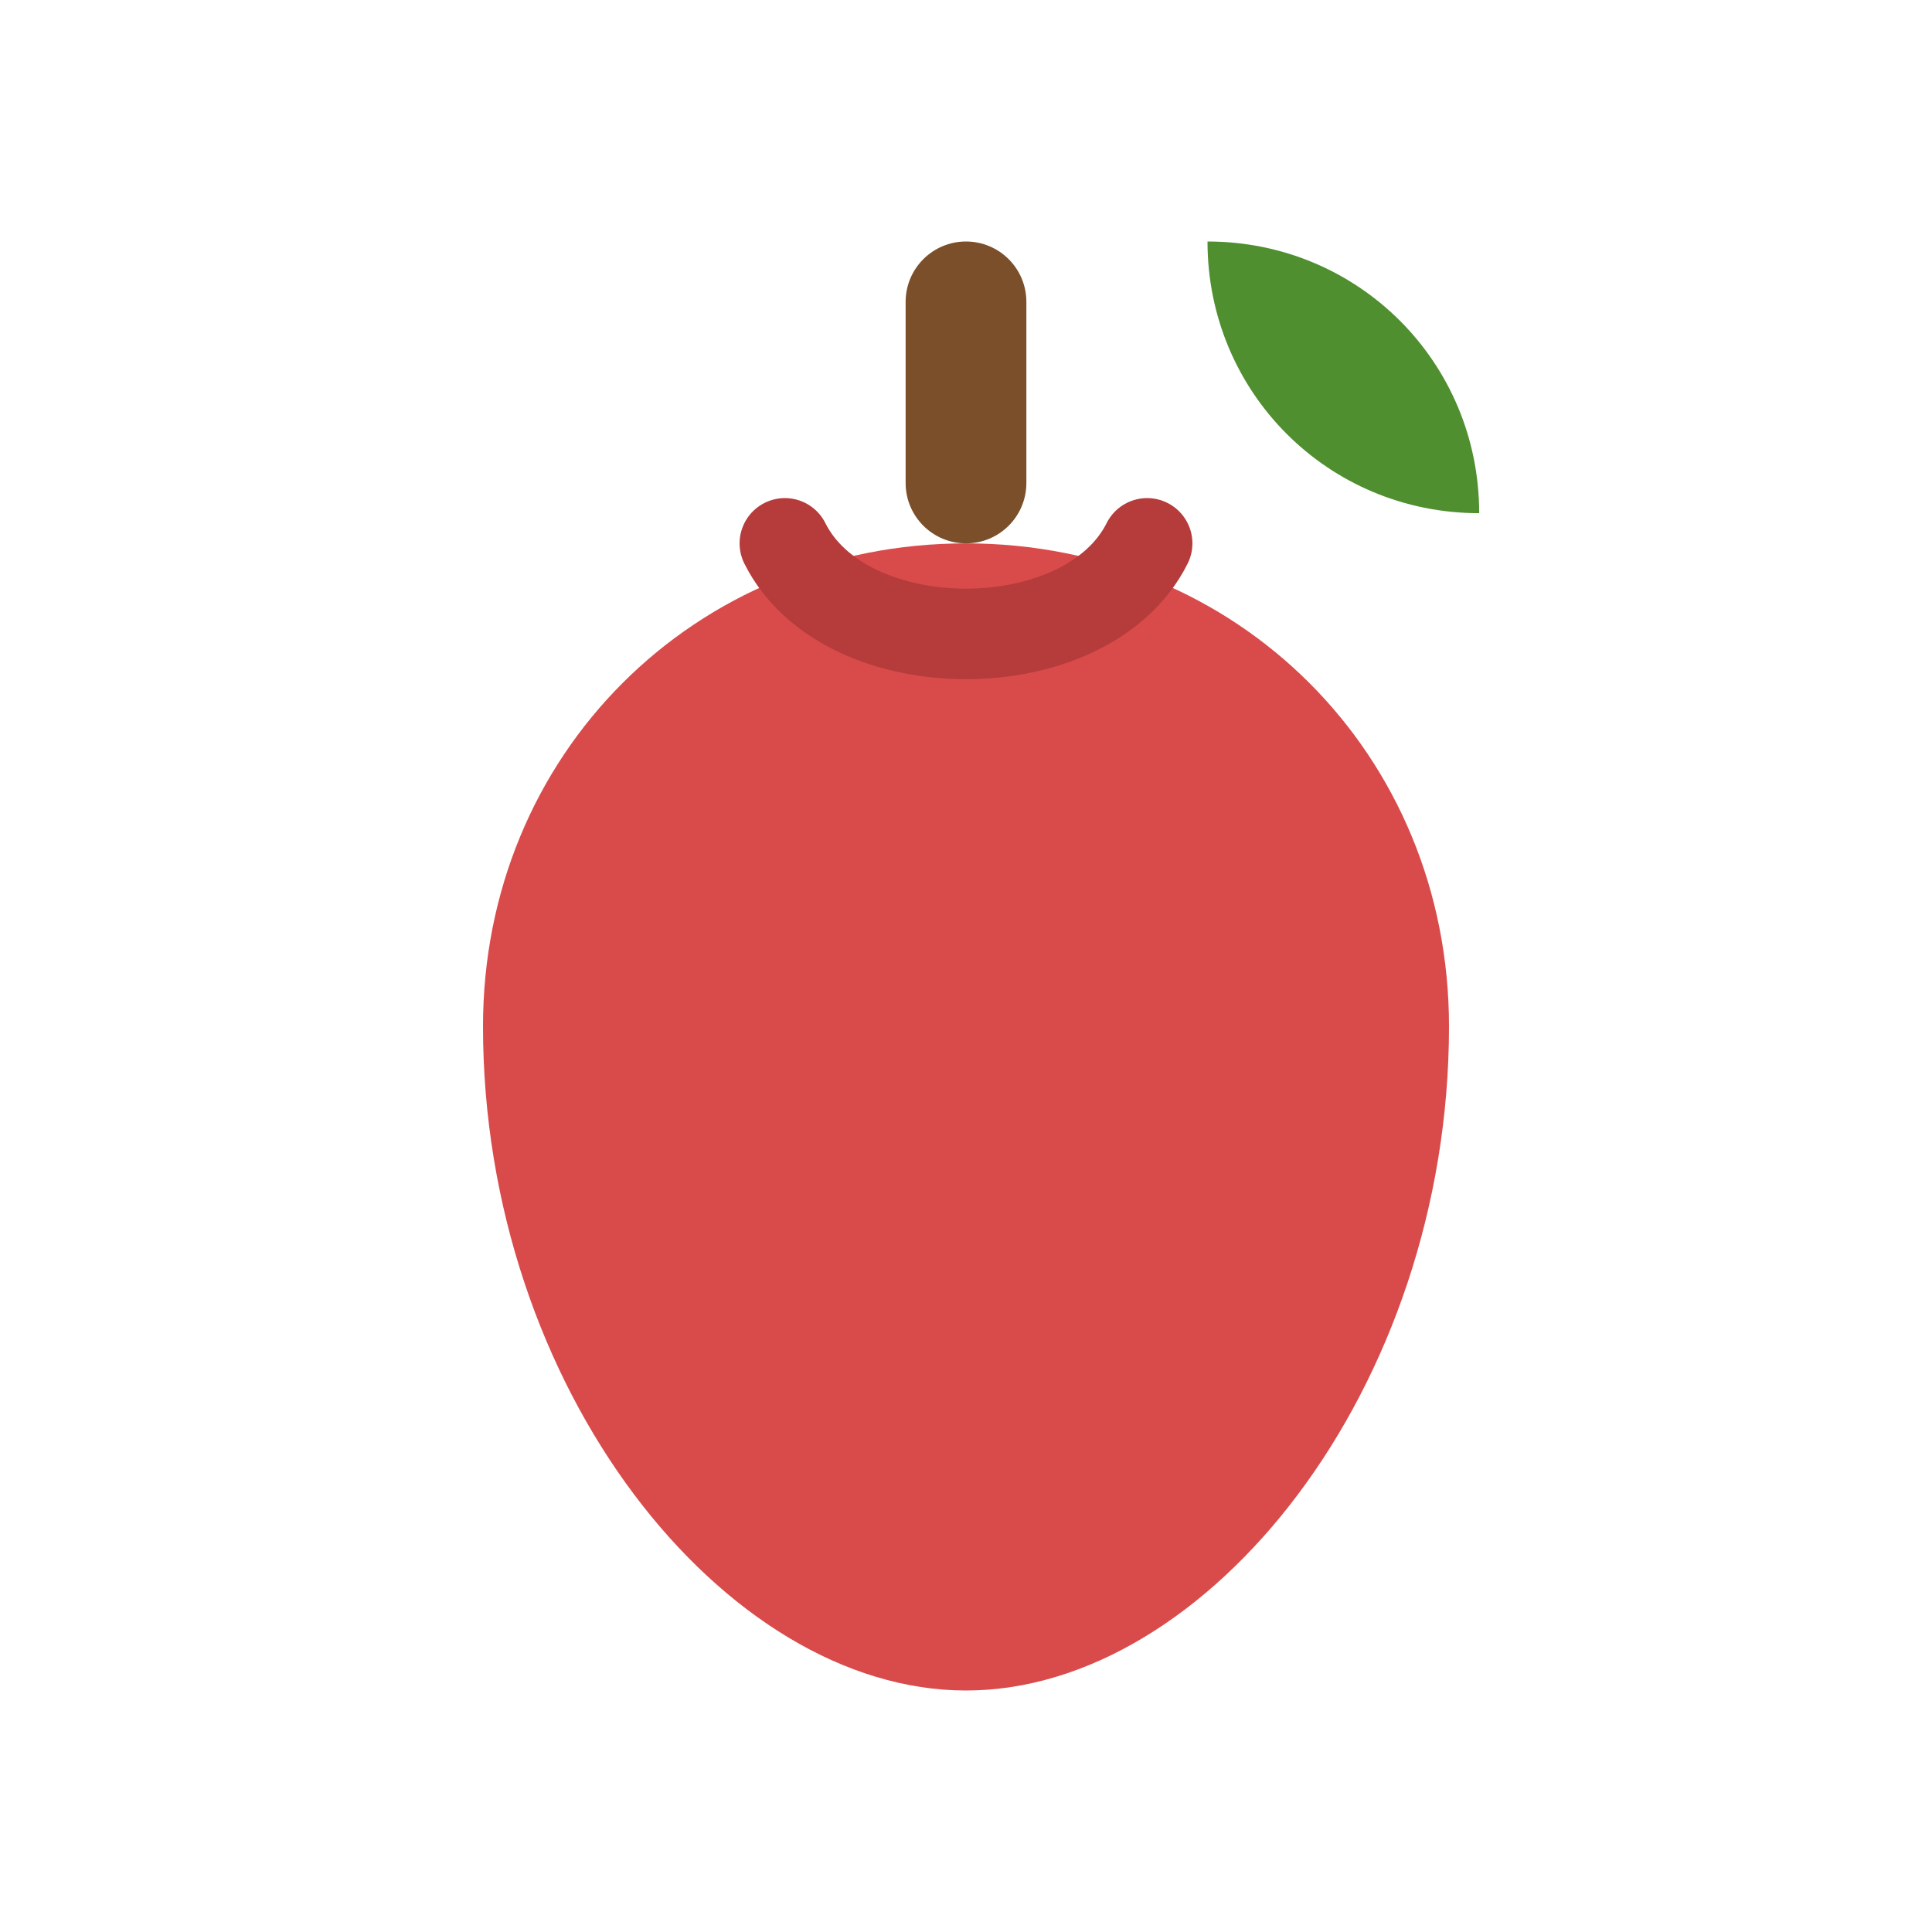
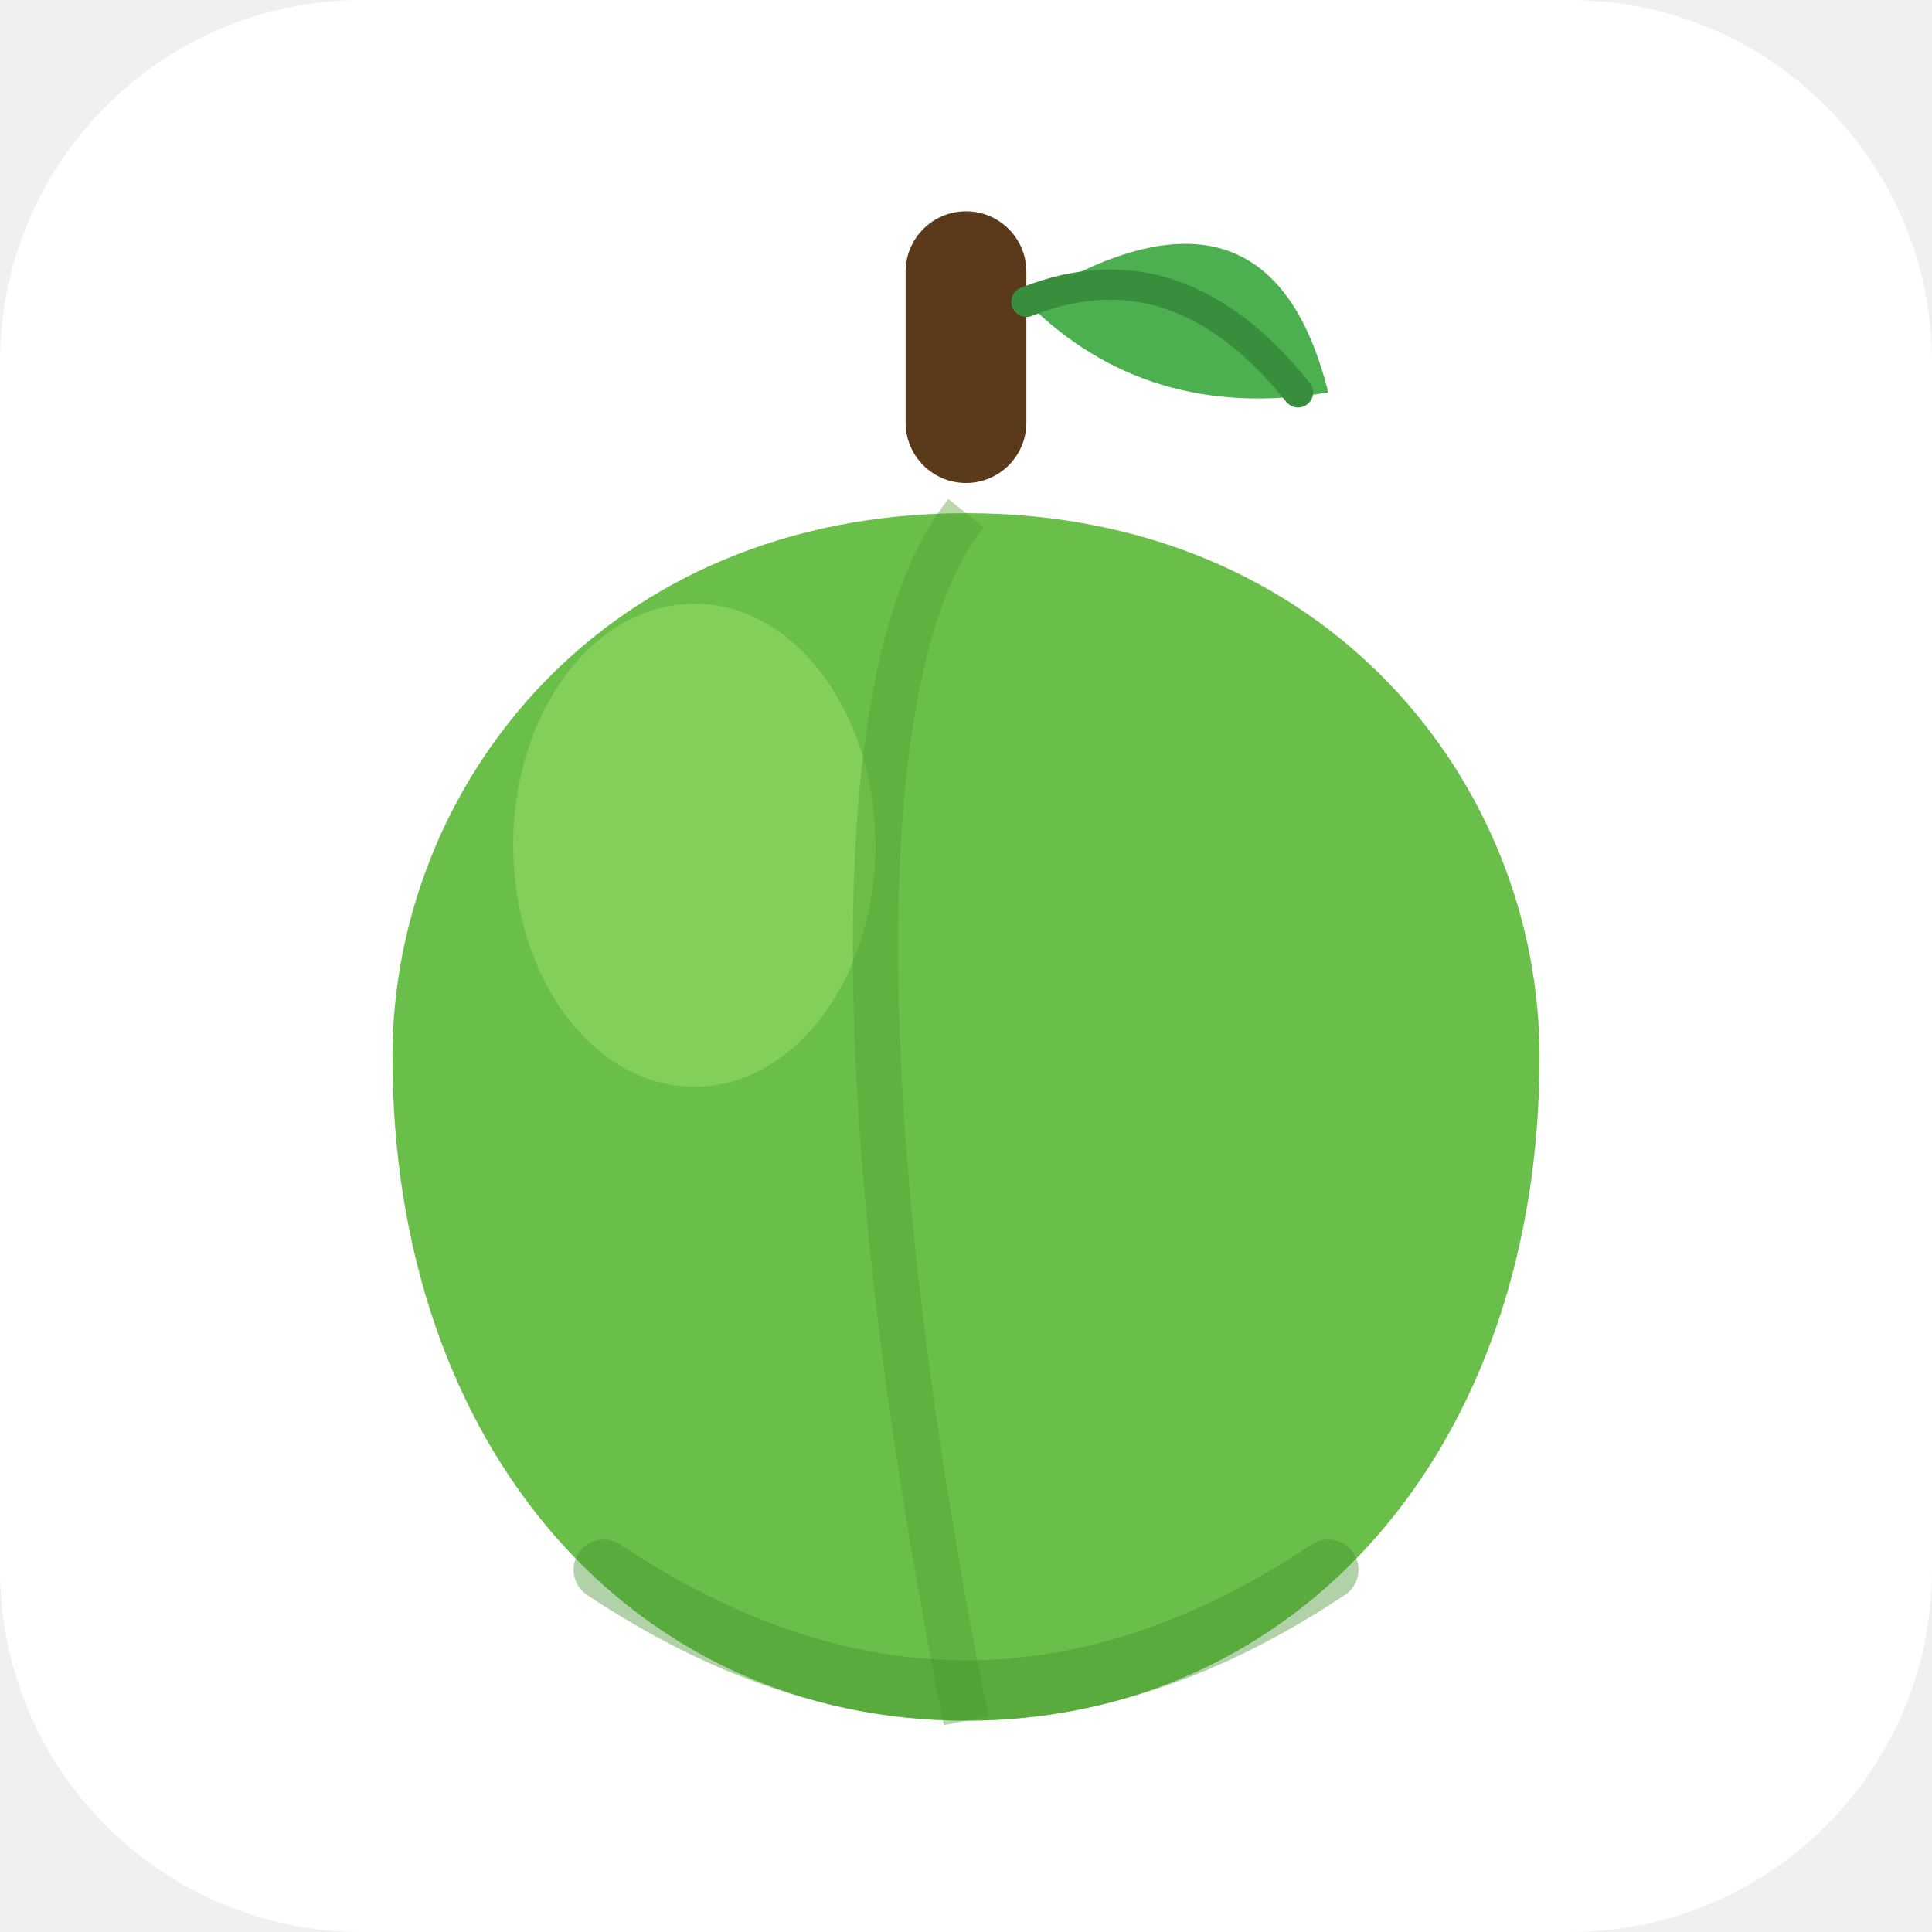
- <svg xmlns="http://www.w3.org/2000/svg" viewBox="0 0 64 64" role="img" aria-label="Manzana">
-   <rect width="64" height="64" fill="white" />
-   <rect x="30" y="8" width="4" height="10" rx="2" fill="#7b4f2a" />
-   <path d="M40 8c5 0 9 4 9 9-5 0-9-4-9-9z" fill="#4f8f2f" />
-   <path d="M32 18c-9 0-16 7-16 16 0 12 8 22 16 22s16-10 16-22c0-9-7-16-16-16z" fill="#d94b4b" />
-   <path d="M26 18c2 4 10 4 12 0" stroke="#b63b3b" stroke-width="3" stroke-linecap="round" fill="none" />
+ <svg xmlns="http://www.w3.org/2000/svg" viewBox="0 0 64 64" role="img" aria-label="Manzana verde">
+   <rect width="64" height="64" rx="12" fill="#ffffff" />
+   <rect x="30" y="7" width="4" height="9" rx="2" fill="#5a3a1a" />
+   <path d="M34 10 Q42 5 44 13 Q38 14 34 10Z" fill="#4caf50" />
+   <path d="M34 10 Q39 8 43 13" stroke="#388e3c" stroke-width="1" fill="none" stroke-linecap="round" />
+   <path d="M32 17 C20 17 13 26 13 35 C13 48 21 57 32 57 C43 57 51 48 51 35 C51 26 44 17 32 17Z" fill="#6abf4b" />
+   <ellipse cx="23" cy="28" rx="6" ry="8" fill="#9de06a" opacity="0.5" />
+   <path d="M32 17 C28 22 28 37 32 57" stroke="#4e9e2d" stroke-width="1.5" fill="none" opacity="0.4" />
+   <path d="M20 52 Q32 60 44 52" stroke="#3d8b25" stroke-width="2" fill="none" stroke-linecap="round" opacity="0.4" />
</svg>
